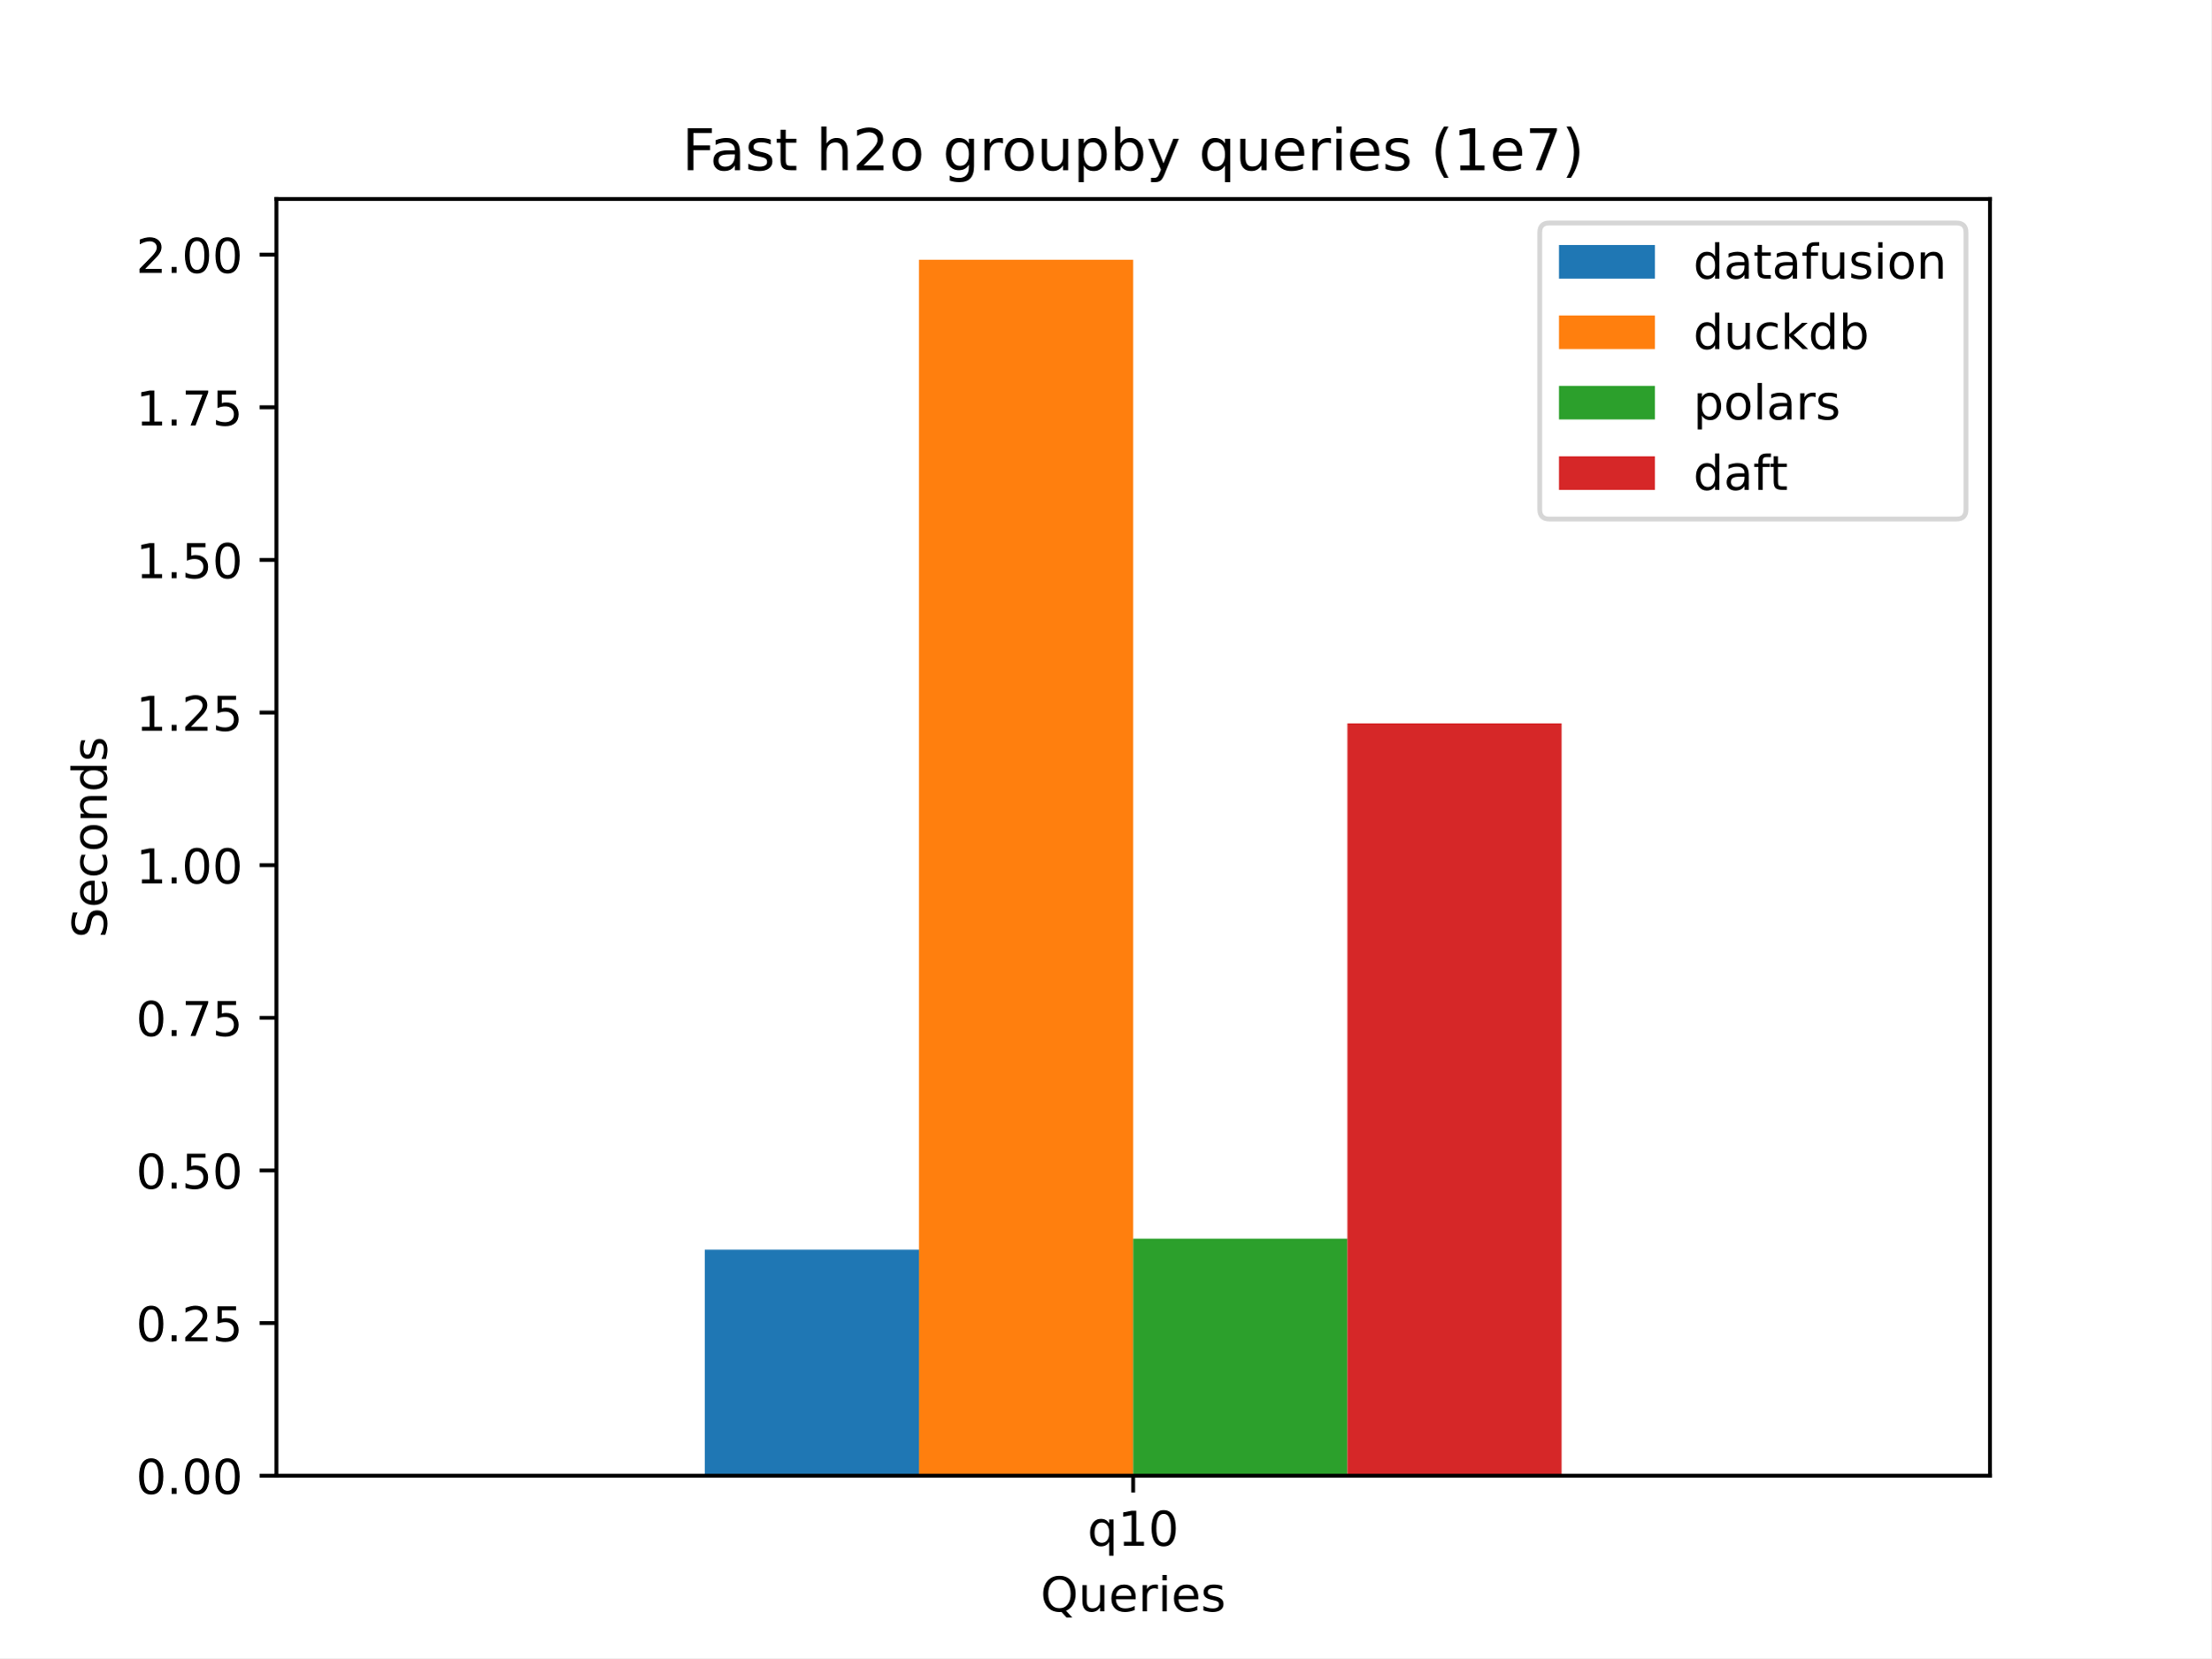
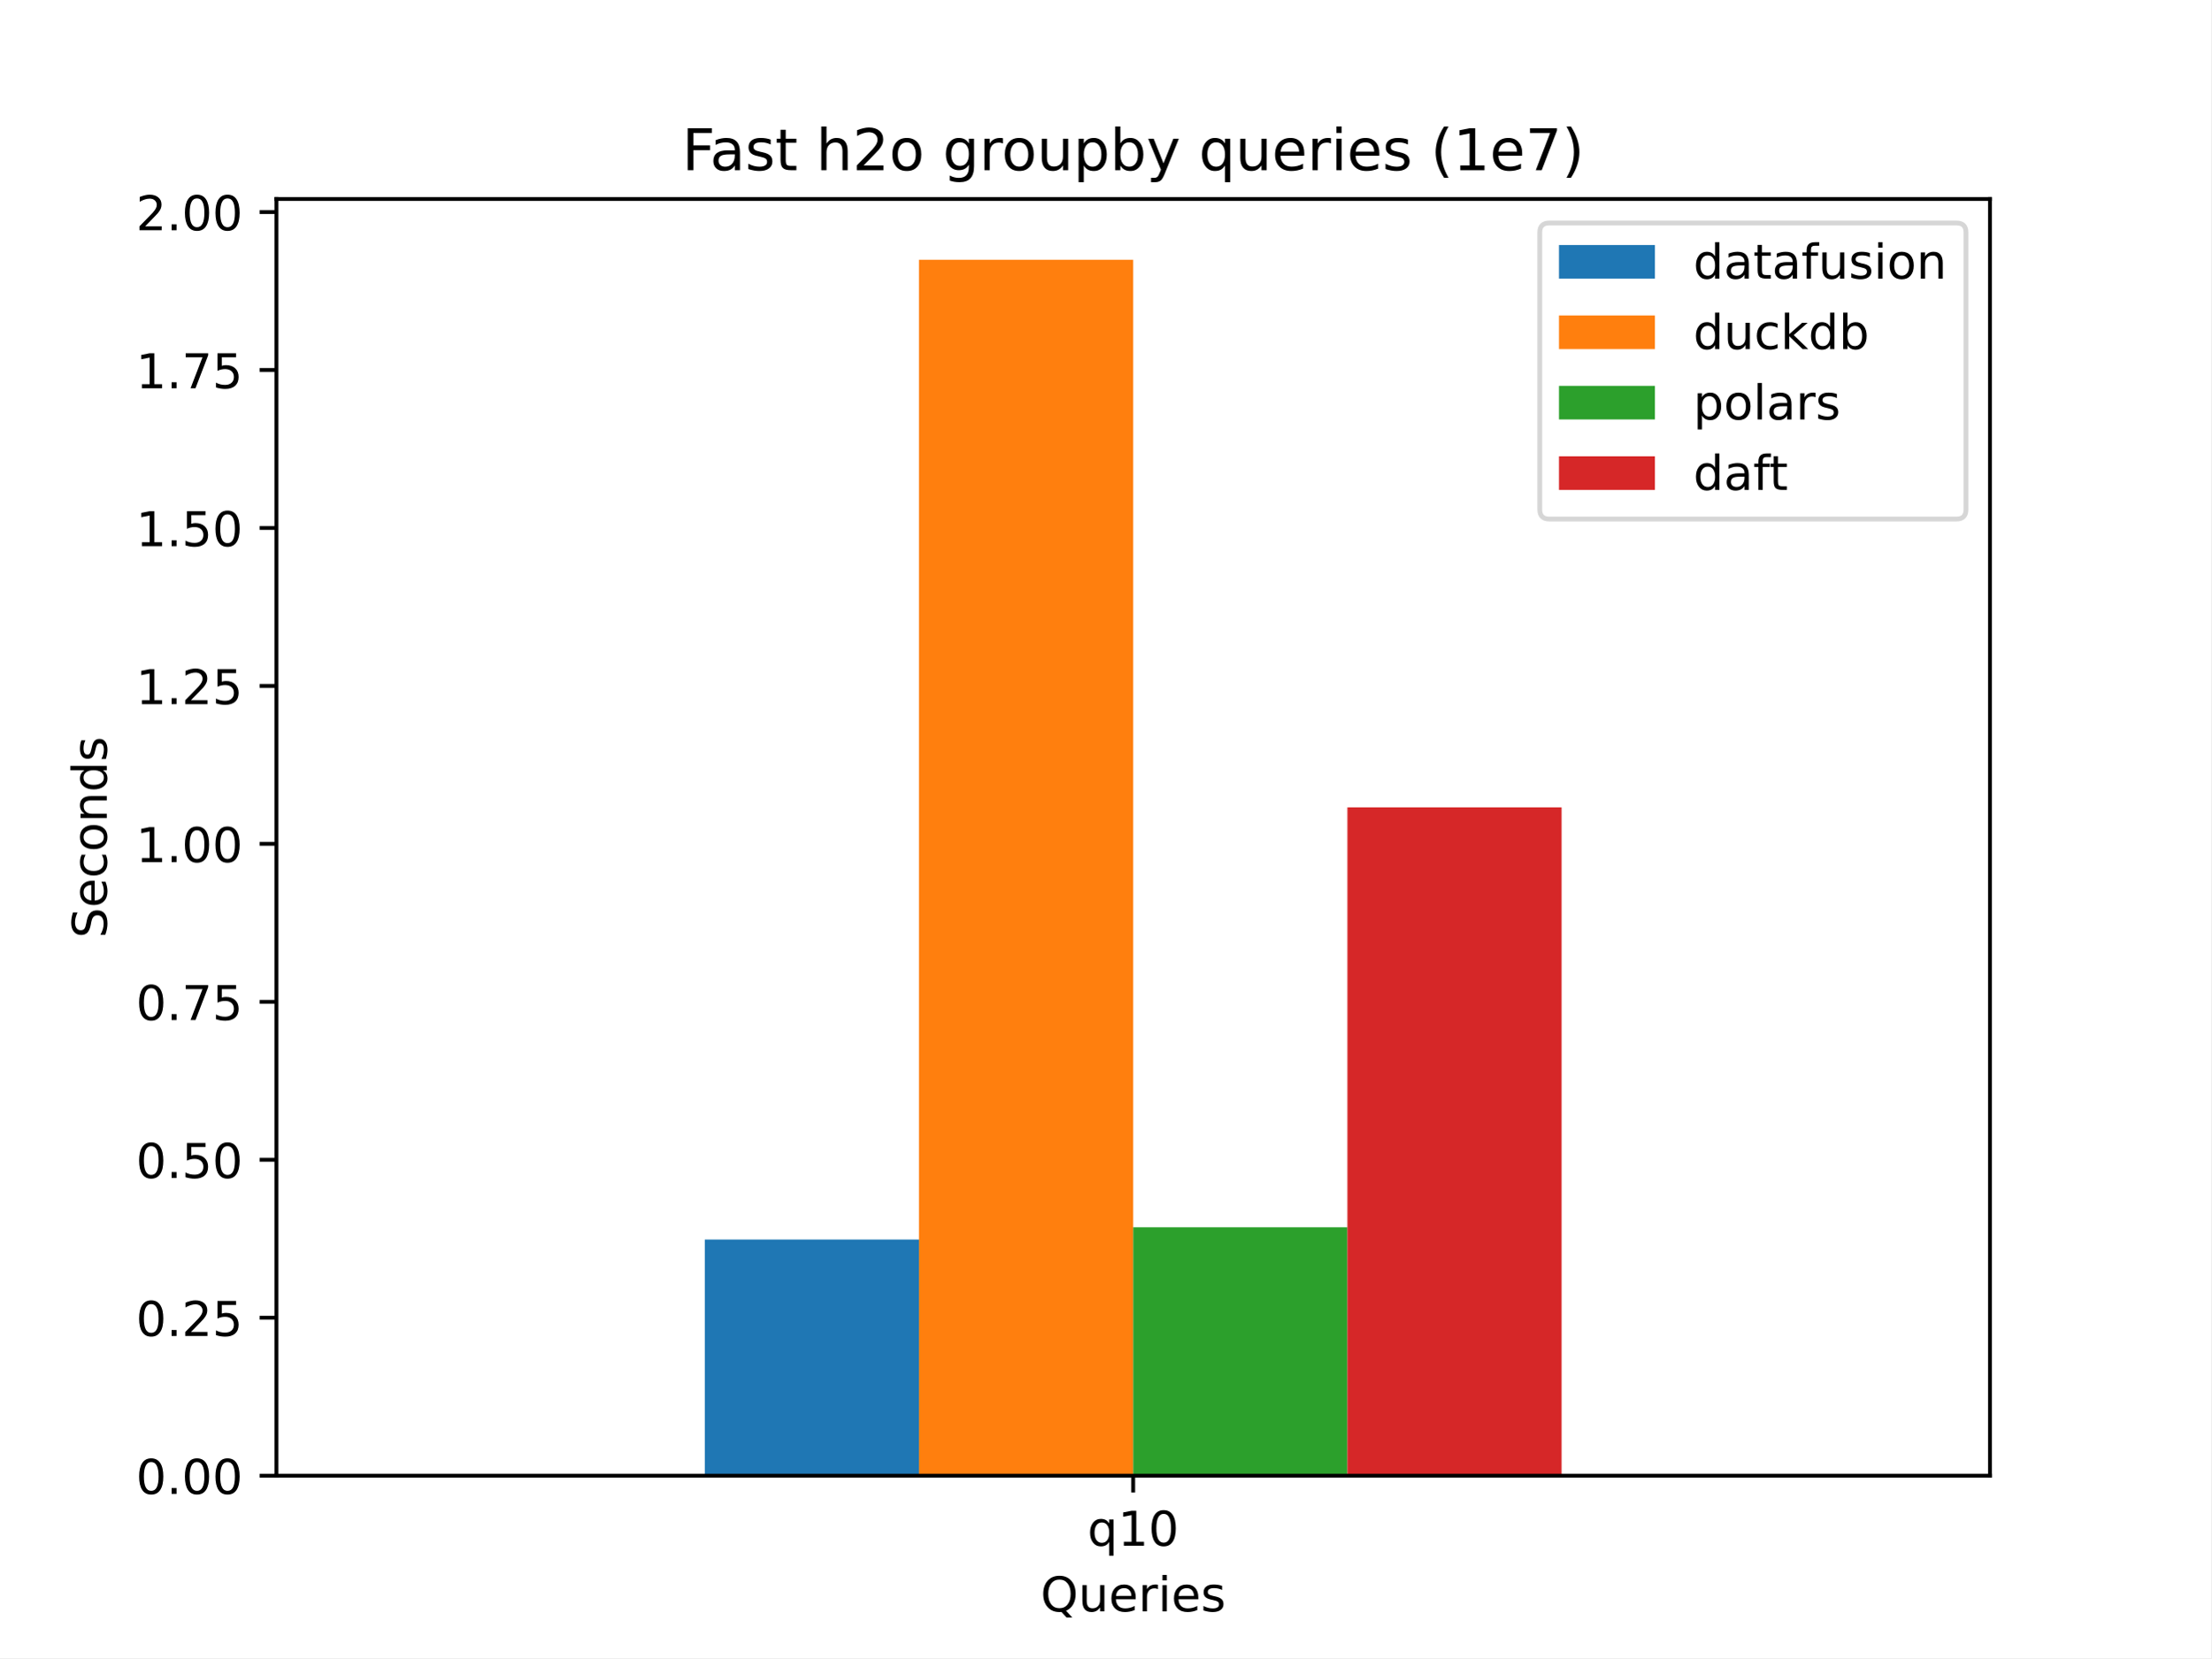
<svg xmlns="http://www.w3.org/2000/svg" xmlns:xlink="http://www.w3.org/1999/xlink" width="460.8pt" height="345.6pt" viewBox="0 0 460.8 345.6" version="1.1">
  <defs>
    <style type="text/css">*{stroke-linejoin: round; stroke-linecap: butt}</style>
  </defs>
  <g id="figure_1">
    <g id="patch_1">
      <path d="M 0 345.6  L 460.8 345.6  L 460.8 0  L 0 0  z " style="fill: #ffffff" />
    </g>
    <g id="axes_1">
      <g id="patch_2">
        <path d="M 57.6 307.584  L 414.72 307.584  L 414.72 41.472  L 57.6 41.472  z " style="fill: #ffffff" />
      </g>
      <g id="patch_3">
-         <path d="M 146.88 307.584  L 191.52 307.584  L 191.52 260.481  L 146.88 260.481  z " clip-path="url(#pd093c89f6b)" style="fill: #1f77b4" />
+         <path d="M 146.88 307.584  L 191.52 307.584  L 191.52 258.359  L 146.88 258.359  z " clip-path="url(#p3b677a9d26)" style="fill: #1f77b4" />
      </g>
      <g id="patch_4">
-         <path d="M 191.52 307.584  L 236.16 307.584  L 236.16 54.144  L 191.52 54.144  z " clip-path="url(#pd093c89f6b)" style="fill: #ff7f0e" />
+         <path d="M 191.52 307.584  L 236.16 307.584  L 236.16 54.144  L 191.52 54.144  z " clip-path="url(#p3b677a9d26)" style="fill: #ff7f0e" />
      </g>
      <g id="patch_5">
-         <path d="M 236.16 307.584  L 280.8 307.584  L 280.8 258.176  L 236.16 258.176  z " clip-path="url(#pd093c89f6b)" style="fill: #2ca02c" />
+         <path d="M 236.16 307.584  L 280.8 307.584  L 280.8 255.803  L 236.16 255.803  z " clip-path="url(#p3b677a9d26)" style="fill: #2ca02c" />
      </g>
      <g id="patch_6">
-         <path d="M 280.8 307.584  L 325.44 307.584  L 325.44 150.779  L 280.8 150.779  z " clip-path="url(#pd093c89f6b)" style="fill: #d62728" />
+         <path d="M 280.8 307.584  L 325.44 307.584  L 325.44 168.29  L 280.8 168.29  z " clip-path="url(#p3b677a9d26)" style="fill: #d62728" />
      </g>
      <g id="matplotlib.axis_1">
        <g id="xtick_1">
          <g id="line2d_1">
            <defs>
-               <path id="m7956ba675a" d="M 0 0  L 0 3.5  " style="stroke: #000000; stroke-width: 0.8" />
-             </defs>
-             <g>
-               <use xlink:href="#m7956ba675a" x="236.16" y="307.584" style="stroke: #000000; stroke-width: 0.8" />
+               <path id="m1a47e25a4e" d="M 0 0  L 0 3.5  " style="stroke: #000000; stroke-width: 0.8" />
+             </defs>
+             <g>
+               <use xlink:href="#m1a47e25a4e" x="236.16" y="307.584" style="stroke: #000000; stroke-width: 0.8" />
            </g>
          </g>
          <g id="text_1">
            <g transform="translate(226.6233 322.1824) scale(0.1 -0.1)">
              <defs>
                <path id="DejaVuSans-71" d="M 947 1747  Q 947 1113 1208 752  Q 1469 391 1925 391  Q 2381 391 2643 752  Q 2906 1113 2906 1747  Q 2906 2381 2643 2742  Q 2381 3103 1925 3103  Q 1469 3103 1208 2742  Q 947 2381 947 1747  z M 2906 525  Q 2725 213 2448 61  Q 2172 -91 1784 -91  Q 1150 -91 751 415  Q 353 922 353 1747  Q 353 2572 751 3078  Q 1150 3584 1784 3584  Q 2172 3584 2448 3432  Q 2725 3281 2906 2969  L 2906 3500  L 3481 3500  L 3481 -1331  L 2906 -1331  L 2906 525  z " transform="scale(0.015625)" />
                <path id="DejaVuSans-31" d="M 794 531  L 1825 531  L 1825 4091  L 703 3866  L 703 4441  L 1819 4666  L 2450 4666  L 2450 531  L 3481 531  L 3481 0  L 794 0  L 794 531  z " transform="scale(0.015625)" />
                <path id="DejaVuSans-30" d="M 2034 4250  Q 1547 4250 1301 3770  Q 1056 3291 1056 2328  Q 1056 1369 1301 889  Q 1547 409 2034 409  Q 2525 409 2770 889  Q 3016 1369 3016 2328  Q 3016 3291 2770 3770  Q 2525 4250 2034 4250  z M 2034 4750  Q 2819 4750 3233 4129  Q 3647 3509 3647 2328  Q 3647 1150 3233 529  Q 2819 -91 2034 -91  Q 1250 -91 836 529  Q 422 1150 422 2328  Q 422 3509 836 4129  Q 1250 4750 2034 4750  z " transform="scale(0.015625)" />
              </defs>
              <use xlink:href="#DejaVuSans-71" />
              <use xlink:href="#DejaVuSans-31" transform="translate(63.47656 0)" />
              <use xlink:href="#DejaVuSans-30" transform="translate(127.0996 0)" />
            </g>
          </g>
        </g>
        <g id="text_2">
          <g transform="translate(216.853 335.8606) scale(0.1 -0.1)">
            <defs>
              <path id="DejaVuSans-51" d="M 2522 4238  Q 1834 4238 1429 3725  Q 1025 3213 1025 2328  Q 1025 1447 1429 934  Q 1834 422 2522 422  Q 3209 422 3611 934  Q 4013 1447 4013 2328  Q 4013 3213 3611 3725  Q 3209 4238 2522 4238  z M 3406 84  L 4238 -825  L 3475 -825  L 2784 -78  Q 2681 -84 2626 -87  Q 2572 -91 2522 -91  Q 1538 -91 948 567  Q 359 1225 359 2328  Q 359 3434 948 4092  Q 1538 4750 2522 4750  Q 3503 4750 4090 4092  Q 4678 3434 4678 2328  Q 4678 1516 4351 937  Q 4025 359 3406 84  z " transform="scale(0.015625)" />
              <path id="DejaVuSans-75" d="M 544 1381  L 544 3500  L 1119 3500  L 1119 1403  Q 1119 906 1312 657  Q 1506 409 1894 409  Q 2359 409 2629 706  Q 2900 1003 2900 1516  L 2900 3500  L 3475 3500  L 3475 0  L 2900 0  L 2900 538  Q 2691 219 2414 64  Q 2138 -91 1772 -91  Q 1169 -91 856 284  Q 544 659 544 1381  z M 1991 3584  L 1991 3584  z " transform="scale(0.015625)" />
              <path id="DejaVuSans-65" d="M 3597 1894  L 3597 1613  L 953 1613  Q 991 1019 1311 708  Q 1631 397 2203 397  Q 2534 397 2845 478  Q 3156 559 3463 722  L 3463 178  Q 3153 47 2828 -22  Q 2503 -91 2169 -91  Q 1331 -91 842 396  Q 353 884 353 1716  Q 353 2575 817 3079  Q 1281 3584 2069 3584  Q 2775 3584 3186 3129  Q 3597 2675 3597 1894  z M 3022 2063  Q 3016 2534 2758 2815  Q 2500 3097 2075 3097  Q 1594 3097 1305 2825  Q 1016 2553 972 2059  L 3022 2063  z " transform="scale(0.015625)" />
              <path id="DejaVuSans-72" d="M 2631 2963  Q 2534 3019 2420 3045  Q 2306 3072 2169 3072  Q 1681 3072 1420 2755  Q 1159 2438 1159 1844  L 1159 0  L 581 0  L 581 3500  L 1159 3500  L 1159 2956  Q 1341 3275 1631 3429  Q 1922 3584 2338 3584  Q 2397 3584 2469 3576  Q 2541 3569 2628 3553  L 2631 2963  z " transform="scale(0.015625)" />
              <path id="DejaVuSans-69" d="M 603 3500  L 1178 3500  L 1178 0  L 603 0  L 603 3500  z M 603 4863  L 1178 4863  L 1178 4134  L 603 4134  L 603 4863  z " transform="scale(0.015625)" />
              <path id="DejaVuSans-73" d="M 2834 3397  L 2834 2853  Q 2591 2978 2328 3040  Q 2066 3103 1784 3103  Q 1356 3103 1142 2972  Q 928 2841 928 2578  Q 928 2378 1081 2264  Q 1234 2150 1697 2047  L 1894 2003  Q 2506 1872 2764 1633  Q 3022 1394 3022 966  Q 3022 478 2636 193  Q 2250 -91 1575 -91  Q 1294 -91 989 -36  Q 684 19 347 128  L 347 722  Q 666 556 975 473  Q 1284 391 1588 391  Q 1994 391 2212 530  Q 2431 669 2431 922  Q 2431 1156 2273 1281  Q 2116 1406 1581 1522  L 1381 1569  Q 847 1681 609 1914  Q 372 2147 372 2553  Q 372 3047 722 3315  Q 1072 3584 1716 3584  Q 2034 3584 2315 3537  Q 2597 3491 2834 3397  z " transform="scale(0.015625)" />
            </defs>
            <use xlink:href="#DejaVuSans-51" />
            <use xlink:href="#DejaVuSans-75" transform="translate(78.71094 0)" />
            <use xlink:href="#DejaVuSans-65" transform="translate(142.0898 0)" />
            <use xlink:href="#DejaVuSans-72" transform="translate(203.6133 0)" />
            <use xlink:href="#DejaVuSans-69" transform="translate(244.7266 0)" />
            <use xlink:href="#DejaVuSans-65" transform="translate(272.5098 0)" />
            <use xlink:href="#DejaVuSans-73" transform="translate(334.0332 0)" />
          </g>
        </g>
      </g>
      <g id="matplotlib.axis_2">
        <g id="ytick_1">
          <g id="line2d_2">
            <defs>
-               <path id="mee8ac75389" d="M 0 0  L -3.5 0  " style="stroke: #000000; stroke-width: 0.8" />
-             </defs>
-             <g>
-               <use xlink:href="#mee8ac75389" x="57.6" y="307.584" style="stroke: #000000; stroke-width: 0.8" />
+               <path id="mc56c3868fe" d="M 0 0  L -3.5 0  " style="stroke: #000000; stroke-width: 0.8" />
+             </defs>
+             <g>
+               <use xlink:href="#mc56c3868fe" x="57.6" y="307.584" style="stroke: #000000; stroke-width: 0.8" />
            </g>
          </g>
          <g id="text_3">
            <g transform="translate(28.33438 311.3832) scale(0.1 -0.1)">
              <defs>
                <path id="DejaVuSans-2e" d="M 684 794  L 1344 794  L 1344 0  L 684 0  L 684 794  z " transform="scale(0.015625)" />
              </defs>
              <use xlink:href="#DejaVuSans-30" />
              <use xlink:href="#DejaVuSans-2e" transform="translate(63.62305 0)" />
              <use xlink:href="#DejaVuSans-30" transform="translate(95.41016 0)" />
              <use xlink:href="#DejaVuSans-30" transform="translate(159.0332 0)" />
            </g>
          </g>
        </g>
        <g id="ytick_2">
          <g id="line2d_3">
            <g>
-               <use xlink:href="#mee8ac75389" x="57.6" y="275.77" style="stroke: #000000; stroke-width: 0.8" />
+               <use xlink:href="#mc56c3868fe" x="57.6" y="274.66" style="stroke: #000000; stroke-width: 0.8" />
            </g>
          </g>
          <g id="text_4">
-             <g transform="translate(28.33438 279.5693) scale(0.1 -0.1)">
+             <g transform="translate(28.33438 278.4591) scale(0.1 -0.1)">
              <defs>
                <path id="DejaVuSans-32" d="M 1228 531  L 3431 531  L 3431 0  L 469 0  L 469 531  Q 828 903 1448 1529  Q 2069 2156 2228 2338  Q 2531 2678 2651 2914  Q 2772 3150 2772 3378  Q 2772 3750 2511 3984  Q 2250 4219 1831 4219  Q 1534 4219 1204 4116  Q 875 4013 500 3803  L 500 4441  Q 881 4594 1212 4672  Q 1544 4750 1819 4750  Q 2544 4750 2975 4387  Q 3406 4025 3406 3419  Q 3406 3131 3298 2873  Q 3191 2616 2906 2266  Q 2828 2175 2409 1742  Q 1991 1309 1228 531  z " transform="scale(0.015625)" />
                <path id="DejaVuSans-35" d="M 691 4666  L 3169 4666  L 3169 4134  L 1269 4134  L 1269 2991  Q 1406 3038 1543 3061  Q 1681 3084 1819 3084  Q 2600 3084 3056 2656  Q 3513 2228 3513 1497  Q 3513 744 3044 326  Q 2575 -91 1722 -91  Q 1428 -91 1123 -41  Q 819 9 494 109  L 494 744  Q 775 591 1075 516  Q 1375 441 1709 441  Q 2250 441 2565 725  Q 2881 1009 2881 1497  Q 2881 1984 2565 2268  Q 2250 2553 1709 2553  Q 1456 2553 1204 2497  Q 953 2441 691 2322  L 691 4666  z " transform="scale(0.015625)" />
              </defs>
              <use xlink:href="#DejaVuSans-30" />
              <use xlink:href="#DejaVuSans-2e" transform="translate(63.62305 0)" />
              <use xlink:href="#DejaVuSans-32" transform="translate(95.41016 0)" />
              <use xlink:href="#DejaVuSans-35" transform="translate(159.0332 0)" />
            </g>
          </g>
        </g>
        <g id="ytick_3">
          <g id="line2d_4">
            <g>
-               <use xlink:href="#mee8ac75389" x="57.6" y="243.956" style="stroke: #000000; stroke-width: 0.8" />
+               <use xlink:href="#mc56c3868fe" x="57.6" y="241.736" style="stroke: #000000; stroke-width: 0.8" />
            </g>
          </g>
          <g id="text_5">
-             <g transform="translate(28.33438 247.7553) scale(0.1 -0.1)">
+             <g transform="translate(28.33438 245.5349) scale(0.1 -0.1)">
              <use xlink:href="#DejaVuSans-30" />
              <use xlink:href="#DejaVuSans-2e" transform="translate(63.62305 0)" />
              <use xlink:href="#DejaVuSans-35" transform="translate(95.41016 0)" />
              <use xlink:href="#DejaVuSans-30" transform="translate(159.0332 0)" />
            </g>
          </g>
        </g>
        <g id="ytick_4">
          <g id="line2d_5">
            <g>
-               <use xlink:href="#mee8ac75389" x="57.6" y="212.142" style="stroke: #000000; stroke-width: 0.8" />
+               <use xlink:href="#mc56c3868fe" x="57.6" y="208.812" style="stroke: #000000; stroke-width: 0.8" />
            </g>
          </g>
          <g id="text_6">
-             <g transform="translate(28.33438 215.9414) scale(0.1 -0.1)">
+             <g transform="translate(28.33438 212.6108) scale(0.1 -0.1)">
              <defs>
                <path id="DejaVuSans-37" d="M 525 4666  L 3525 4666  L 3525 4397  L 1831 0  L 1172 0  L 2766 4134  L 525 4134  L 525 4666  z " transform="scale(0.015625)" />
              </defs>
              <use xlink:href="#DejaVuSans-30" />
              <use xlink:href="#DejaVuSans-2e" transform="translate(63.62305 0)" />
              <use xlink:href="#DejaVuSans-37" transform="translate(95.41016 0)" />
              <use xlink:href="#DejaVuSans-35" transform="translate(159.0332 0)" />
            </g>
          </g>
        </g>
        <g id="ytick_5">
          <g id="line2d_6">
            <g>
-               <use xlink:href="#mee8ac75389" x="57.6" y="180.328" style="stroke: #000000; stroke-width: 0.8" />
+               <use xlink:href="#mc56c3868fe" x="57.6" y="175.887" style="stroke: #000000; stroke-width: 0.8" />
            </g>
          </g>
          <g id="text_7">
-             <g transform="translate(28.33438 184.1275) scale(0.1 -0.1)">
+             <g transform="translate(28.33438 179.6866) scale(0.1 -0.1)">
              <use xlink:href="#DejaVuSans-31" />
              <use xlink:href="#DejaVuSans-2e" transform="translate(63.62305 0)" />
              <use xlink:href="#DejaVuSans-30" transform="translate(95.41016 0)" />
              <use xlink:href="#DejaVuSans-30" transform="translate(159.0332 0)" />
            </g>
          </g>
        </g>
        <g id="ytick_6">
          <g id="line2d_7">
            <g>
-               <use xlink:href="#mee8ac75389" x="57.6" y="148.514" style="stroke: #000000; stroke-width: 0.8" />
+               <use xlink:href="#mc56c3868fe" x="57.6" y="142.963" style="stroke: #000000; stroke-width: 0.8" />
            </g>
          </g>
          <g id="text_8">
-             <g transform="translate(28.33438 152.3135) scale(0.1 -0.1)">
+             <g transform="translate(28.33438 146.7624) scale(0.1 -0.1)">
              <use xlink:href="#DejaVuSans-31" />
              <use xlink:href="#DejaVuSans-2e" transform="translate(63.62305 0)" />
              <use xlink:href="#DejaVuSans-32" transform="translate(95.41016 0)" />
              <use xlink:href="#DejaVuSans-35" transform="translate(159.0332 0)" />
            </g>
          </g>
        </g>
        <g id="ytick_7">
          <g id="line2d_8">
            <g>
-               <use xlink:href="#mee8ac75389" x="57.6" y="116.7" style="stroke: #000000; stroke-width: 0.8" />
+               <use xlink:href="#mc56c3868fe" x="57.6" y="110.039" style="stroke: #000000; stroke-width: 0.8" />
            </g>
          </g>
          <g id="text_9">
-             <g transform="translate(28.33438 120.4996) scale(0.1 -0.1)">
+             <g transform="translate(28.33438 113.8383) scale(0.1 -0.1)">
              <use xlink:href="#DejaVuSans-31" />
              <use xlink:href="#DejaVuSans-2e" transform="translate(63.62305 0)" />
              <use xlink:href="#DejaVuSans-35" transform="translate(95.41016 0)" />
              <use xlink:href="#DejaVuSans-30" transform="translate(159.0332 0)" />
            </g>
          </g>
        </g>
        <g id="ytick_8">
          <g id="line2d_9">
            <g>
-               <use xlink:href="#mee8ac75389" x="57.6" y="84.886" style="stroke: #000000; stroke-width: 0.8" />
+               <use xlink:href="#mc56c3868fe" x="57.6" y="77.115" style="stroke: #000000; stroke-width: 0.8" />
            </g>
          </g>
          <g id="text_10">
-             <g transform="translate(28.33438 88.68564) scale(0.1 -0.1)">
+             <g transform="translate(28.33438 80.91414) scale(0.1 -0.1)">
              <use xlink:href="#DejaVuSans-31" />
              <use xlink:href="#DejaVuSans-2e" transform="translate(63.62305 0)" />
              <use xlink:href="#DejaVuSans-37" transform="translate(95.41016 0)" />
              <use xlink:href="#DejaVuSans-35" transform="translate(159.0332 0)" />
            </g>
          </g>
        </g>
        <g id="ytick_9">
          <g id="line2d_10">
            <g>
-               <use xlink:href="#mee8ac75389" x="57.6" y="53.072" style="stroke: #000000; stroke-width: 0.8" />
+               <use xlink:href="#mc56c3868fe" x="57.6" y="44.191" style="stroke: #000000; stroke-width: 0.8" />
            </g>
          </g>
          <g id="text_11">
-             <g transform="translate(28.33438 56.8717) scale(0.1 -0.1)">
+             <g transform="translate(28.33438 47.98998) scale(0.1 -0.1)">
              <use xlink:href="#DejaVuSans-32" />
              <use xlink:href="#DejaVuSans-2e" transform="translate(63.62305 0)" />
              <use xlink:href="#DejaVuSans-30" transform="translate(95.41016 0)" />
              <use xlink:href="#DejaVuSans-30" transform="translate(159.0332 0)" />
            </g>
          </g>
        </g>
        <g id="text_12">
          <g transform="translate(22.25469 195.535) rotate(-90) scale(0.1 -0.1)">
            <defs>
              <path id="DejaVuSans-53" d="M 3425 4513  L 3425 3897  Q 3066 4069 2747 4153  Q 2428 4238 2131 4238  Q 1616 4238 1336 4038  Q 1056 3838 1056 3469  Q 1056 3159 1242 3001  Q 1428 2844 1947 2747  L 2328 2669  Q 3034 2534 3370 2195  Q 3706 1856 3706 1288  Q 3706 609 3251 259  Q 2797 -91 1919 -91  Q 1588 -91 1214 -16  Q 841 59 441 206  L 441 856  Q 825 641 1194 531  Q 1563 422 1919 422  Q 2459 422 2753 634  Q 3047 847 3047 1241  Q 3047 1584 2836 1778  Q 2625 1972 2144 2069  L 1759 2144  Q 1053 2284 737 2584  Q 422 2884 422 3419  Q 422 4038 858 4394  Q 1294 4750 2059 4750  Q 2388 4750 2728 4690  Q 3069 4631 3425 4513  z " transform="scale(0.015625)" />
              <path id="DejaVuSans-63" d="M 3122 3366  L 3122 2828  Q 2878 2963 2633 3030  Q 2388 3097 2138 3097  Q 1578 3097 1268 2742  Q 959 2388 959 1747  Q 959 1106 1268 751  Q 1578 397 2138 397  Q 2388 397 2633 464  Q 2878 531 3122 666  L 3122 134  Q 2881 22 2623 -34  Q 2366 -91 2075 -91  Q 1284 -91 818 406  Q 353 903 353 1747  Q 353 2603 823 3093  Q 1294 3584 2113 3584  Q 2378 3584 2631 3529  Q 2884 3475 3122 3366  z " transform="scale(0.015625)" />
              <path id="DejaVuSans-6f" d="M 1959 3097  Q 1497 3097 1228 2736  Q 959 2375 959 1747  Q 959 1119 1226 758  Q 1494 397 1959 397  Q 2419 397 2687 759  Q 2956 1122 2956 1747  Q 2956 2369 2687 2733  Q 2419 3097 1959 3097  z M 1959 3584  Q 2709 3584 3137 3096  Q 3566 2609 3566 1747  Q 3566 888 3137 398  Q 2709 -91 1959 -91  Q 1206 -91 779 398  Q 353 888 353 1747  Q 353 2609 779 3096  Q 1206 3584 1959 3584  z " transform="scale(0.015625)" />
              <path id="DejaVuSans-6e" d="M 3513 2113  L 3513 0  L 2938 0  L 2938 2094  Q 2938 2591 2744 2837  Q 2550 3084 2163 3084  Q 1697 3084 1428 2787  Q 1159 2491 1159 1978  L 1159 0  L 581 0  L 581 3500  L 1159 3500  L 1159 2956  Q 1366 3272 1645 3428  Q 1925 3584 2291 3584  Q 2894 3584 3203 3211  Q 3513 2838 3513 2113  z " transform="scale(0.015625)" />
              <path id="DejaVuSans-64" d="M 2906 2969  L 2906 4863  L 3481 4863  L 3481 0  L 2906 0  L 2906 525  Q 2725 213 2448 61  Q 2172 -91 1784 -91  Q 1150 -91 751 415  Q 353 922 353 1747  Q 353 2572 751 3078  Q 1150 3584 1784 3584  Q 2172 3584 2448 3432  Q 2725 3281 2906 2969  z M 947 1747  Q 947 1113 1208 752  Q 1469 391 1925 391  Q 2381 391 2643 752  Q 2906 1113 2906 1747  Q 2906 2381 2643 2742  Q 2381 3103 1925 3103  Q 1469 3103 1208 2742  Q 947 2381 947 1747  z " transform="scale(0.015625)" />
            </defs>
            <use xlink:href="#DejaVuSans-53" />
            <use xlink:href="#DejaVuSans-65" transform="translate(63.47656 0)" />
            <use xlink:href="#DejaVuSans-63" transform="translate(125 0)" />
            <use xlink:href="#DejaVuSans-6f" transform="translate(179.9805 0)" />
            <use xlink:href="#DejaVuSans-6e" transform="translate(241.1621 0)" />
            <use xlink:href="#DejaVuSans-64" transform="translate(304.541 0)" />
            <use xlink:href="#DejaVuSans-73" transform="translate(368.0176 0)" />
          </g>
        </g>
      </g>
      <g id="patch_7">
        <path d="M 57.6 307.584  L 57.6 41.472  " style="fill: none; stroke: #000000; stroke-width: 0.8; stroke-linejoin: miter; stroke-linecap: square" />
      </g>
      <g id="patch_8">
        <path d="M 414.72 307.584  L 414.72 41.472  " style="fill: none; stroke: #000000; stroke-width: 0.8; stroke-linejoin: miter; stroke-linecap: square" />
      </g>
      <g id="patch_9">
        <path d="M 57.6 307.584  L 414.72 307.584  " style="fill: none; stroke: #000000; stroke-width: 0.8; stroke-linejoin: miter; stroke-linecap: square" />
      </g>
      <g id="patch_10">
        <path d="M 57.6 41.472  L 414.72 41.472  " style="fill: none; stroke: #000000; stroke-width: 0.8; stroke-linejoin: miter; stroke-linecap: square" />
      </g>
      <g id="text_13">
        <g transform="translate(142.1362 35.472) scale(0.12 -0.12)">
          <defs>
            <path id="DejaVuSans-46" d="M 628 4666  L 3309 4666  L 3309 4134  L 1259 4134  L 1259 2759  L 3109 2759  L 3109 2228  L 1259 2228  L 1259 0  L 628 0  L 628 4666  z " transform="scale(0.015625)" />
            <path id="DejaVuSans-61" d="M 2194 1759  Q 1497 1759 1228 1600  Q 959 1441 959 1056  Q 959 750 1161 570  Q 1363 391 1709 391  Q 2188 391 2477 730  Q 2766 1069 2766 1631  L 2766 1759  L 2194 1759  z M 3341 1997  L 3341 0  L 2766 0  L 2766 531  Q 2569 213 2275 61  Q 1981 -91 1556 -91  Q 1019 -91 701 211  Q 384 513 384 1019  Q 384 1609 779 1909  Q 1175 2209 1959 2209  L 2766 2209  L 2766 2266  Q 2766 2663 2505 2880  Q 2244 3097 1772 3097  Q 1472 3097 1187 3025  Q 903 2953 641 2809  L 641 3341  Q 956 3463 1253 3523  Q 1550 3584 1831 3584  Q 2591 3584 2966 3190  Q 3341 2797 3341 1997  z " transform="scale(0.015625)" />
            <path id="DejaVuSans-74" d="M 1172 4494  L 1172 3500  L 2356 3500  L 2356 3053  L 1172 3053  L 1172 1153  Q 1172 725 1289 603  Q 1406 481 1766 481  L 2356 481  L 2356 0  L 1766 0  Q 1100 0 847 248  Q 594 497 594 1153  L 594 3053  L 172 3053  L 172 3500  L 594 3500  L 594 4494  L 1172 4494  z " transform="scale(0.015625)" />
            <path id="DejaVuSans-20" transform="scale(0.015625)" />
            <path id="DejaVuSans-68" d="M 3513 2113  L 3513 0  L 2938 0  L 2938 2094  Q 2938 2591 2744 2837  Q 2550 3084 2163 3084  Q 1697 3084 1428 2787  Q 1159 2491 1159 1978  L 1159 0  L 581 0  L 581 4863  L 1159 4863  L 1159 2956  Q 1366 3272 1645 3428  Q 1925 3584 2291 3584  Q 2894 3584 3203 3211  Q 3513 2838 3513 2113  z " transform="scale(0.015625)" />
            <path id="DejaVuSans-67" d="M 2906 1791  Q 2906 2416 2648 2759  Q 2391 3103 1925 3103  Q 1463 3103 1205 2759  Q 947 2416 947 1791  Q 947 1169 1205 825  Q 1463 481 1925 481  Q 2391 481 2648 825  Q 2906 1169 2906 1791  z M 3481 434  Q 3481 -459 3084 -895  Q 2688 -1331 1869 -1331  Q 1566 -1331 1297 -1286  Q 1028 -1241 775 -1147  L 775 -588  Q 1028 -725 1275 -790  Q 1522 -856 1778 -856  Q 2344 -856 2625 -561  Q 2906 -266 2906 331  L 2906 616  Q 2728 306 2450 153  Q 2172 0 1784 0  Q 1141 0 747 490  Q 353 981 353 1791  Q 353 2603 747 3093  Q 1141 3584 1784 3584  Q 2172 3584 2450 3431  Q 2728 3278 2906 2969  L 2906 3500  L 3481 3500  L 3481 434  z " transform="scale(0.015625)" />
            <path id="DejaVuSans-70" d="M 1159 525  L 1159 -1331  L 581 -1331  L 581 3500  L 1159 3500  L 1159 2969  Q 1341 3281 1617 3432  Q 1894 3584 2278 3584  Q 2916 3584 3314 3078  Q 3713 2572 3713 1747  Q 3713 922 3314 415  Q 2916 -91 2278 -91  Q 1894 -91 1617 61  Q 1341 213 1159 525  z M 3116 1747  Q 3116 2381 2855 2742  Q 2594 3103 2138 3103  Q 1681 3103 1420 2742  Q 1159 2381 1159 1747  Q 1159 1113 1420 752  Q 1681 391 2138 391  Q 2594 391 2855 752  Q 3116 1113 3116 1747  z " transform="scale(0.015625)" />
            <path id="DejaVuSans-62" d="M 3116 1747  Q 3116 2381 2855 2742  Q 2594 3103 2138 3103  Q 1681 3103 1420 2742  Q 1159 2381 1159 1747  Q 1159 1113 1420 752  Q 1681 391 2138 391  Q 2594 391 2855 752  Q 3116 1113 3116 1747  z M 1159 2969  Q 1341 3281 1617 3432  Q 1894 3584 2278 3584  Q 2916 3584 3314 3078  Q 3713 2572 3713 1747  Q 3713 922 3314 415  Q 2916 -91 2278 -91  Q 1894 -91 1617 61  Q 1341 213 1159 525  L 1159 0  L 581 0  L 581 4863  L 1159 4863  L 1159 2969  z " transform="scale(0.015625)" />
            <path id="DejaVuSans-79" d="M 2059 -325  Q 1816 -950 1584 -1140  Q 1353 -1331 966 -1331  L 506 -1331  L 506 -850  L 844 -850  Q 1081 -850 1212 -737  Q 1344 -625 1503 -206  L 1606 56  L 191 3500  L 800 3500  L 1894 763  L 2988 3500  L 3597 3500  L 2059 -325  z " transform="scale(0.015625)" />
            <path id="DejaVuSans-28" d="M 1984 4856  Q 1566 4138 1362 3434  Q 1159 2731 1159 2009  Q 1159 1288 1364 580  Q 1569 -128 1984 -844  L 1484 -844  Q 1016 -109 783 600  Q 550 1309 550 2009  Q 550 2706 781 3412  Q 1013 4119 1484 4856  L 1984 4856  z " transform="scale(0.015625)" />
            <path id="DejaVuSans-29" d="M 513 4856  L 1013 4856  Q 1481 4119 1714 3412  Q 1947 2706 1947 2009  Q 1947 1309 1714 600  Q 1481 -109 1013 -844  L 513 -844  Q 928 -128 1133 580  Q 1338 1288 1338 2009  Q 1338 2731 1133 3434  Q 928 4138 513 4856  z " transform="scale(0.015625)" />
          </defs>
          <use xlink:href="#DejaVuSans-46" />
          <use xlink:href="#DejaVuSans-61" transform="translate(48.39453 0)" />
          <use xlink:href="#DejaVuSans-73" transform="translate(109.6738 0)" />
          <use xlink:href="#DejaVuSans-74" transform="translate(161.7734 0)" />
          <use xlink:href="#DejaVuSans-20" transform="translate(200.9824 0)" />
          <use xlink:href="#DejaVuSans-68" transform="translate(232.7695 0)" />
          <use xlink:href="#DejaVuSans-32" transform="translate(296.1484 0)" />
          <use xlink:href="#DejaVuSans-6f" transform="translate(359.7715 0)" />
          <use xlink:href="#DejaVuSans-20" transform="translate(420.9531 0)" />
          <use xlink:href="#DejaVuSans-67" transform="translate(452.7402 0)" />
          <use xlink:href="#DejaVuSans-72" transform="translate(516.2168 0)" />
          <use xlink:href="#DejaVuSans-6f" transform="translate(555.0801 0)" />
          <use xlink:href="#DejaVuSans-75" transform="translate(616.2617 0)" />
          <use xlink:href="#DejaVuSans-70" transform="translate(679.6406 0)" />
          <use xlink:href="#DejaVuSans-62" transform="translate(743.1172 0)" />
          <use xlink:href="#DejaVuSans-79" transform="translate(806.5938 0)" />
          <use xlink:href="#DejaVuSans-20" transform="translate(865.7734 0)" />
          <use xlink:href="#DejaVuSans-71" transform="translate(897.5605 0)" />
          <use xlink:href="#DejaVuSans-75" transform="translate(961.0371 0)" />
          <use xlink:href="#DejaVuSans-65" transform="translate(1024.416 0)" />
          <use xlink:href="#DejaVuSans-72" transform="translate(1085.939 0)" />
          <use xlink:href="#DejaVuSans-69" transform="translate(1127.053 0)" />
          <use xlink:href="#DejaVuSans-65" transform="translate(1154.836 0)" />
          <use xlink:href="#DejaVuSans-73" transform="translate(1216.359 0)" />
          <use xlink:href="#DejaVuSans-20" transform="translate(1268.459 0)" />
          <use xlink:href="#DejaVuSans-28" transform="translate(1300.246 0)" />
          <use xlink:href="#DejaVuSans-31" transform="translate(1339.26 0)" />
          <use xlink:href="#DejaVuSans-65" transform="translate(1402.883 0)" />
          <use xlink:href="#DejaVuSans-37" transform="translate(1464.406 0)" />
          <use xlink:href="#DejaVuSans-29" transform="translate(1528.029 0)" />
        </g>
      </g>
      <g id="legend_1">
        <g id="patch_11">
          <path d="M 322.893 108.184  L 407.72 108.184  Q 409.72 108.184 409.72 106.184  L 409.72 48.472  Q 409.72 46.472 407.72 46.472  L 322.893 46.472  Q 320.893 46.472 320.893 48.472  L 320.893 106.184  Q 320.893 108.184 322.893 108.184  z " style="fill: #ffffff; opacity: 0.8; stroke: #cccccc; stroke-linejoin: miter" />
        </g>
        <g id="patch_12">
          <path d="M 324.893 58.07  L 344.893 58.07  L 344.893 51.07  L 324.893 51.07  z " style="fill: #1f77b4" />
        </g>
        <g id="text_14">
          <g transform="translate(352.8934 58.07044) scale(0.1 -0.1)">
            <defs>
              <path id="DejaVuSans-66" d="M 2375 4863  L 2375 4384  L 1825 4384  Q 1516 4384 1395 4259  Q 1275 4134 1275 3809  L 1275 3500  L 2222 3500  L 2222 3053  L 1275 3053  L 1275 0  L 697 0  L 697 3053  L 147 3053  L 147 3500  L 697 3500  L 697 3744  Q 697 4328 969 4595  Q 1241 4863 1831 4863  L 2375 4863  z " transform="scale(0.015625)" />
            </defs>
            <use xlink:href="#DejaVuSans-64" />
            <use xlink:href="#DejaVuSans-61" transform="translate(63.47656 0)" />
            <use xlink:href="#DejaVuSans-74" transform="translate(124.7559 0)" />
            <use xlink:href="#DejaVuSans-61" transform="translate(163.9648 0)" />
            <use xlink:href="#DejaVuSans-66" transform="translate(225.2441 0)" />
            <use xlink:href="#DejaVuSans-75" transform="translate(260.4492 0)" />
            <use xlink:href="#DejaVuSans-73" transform="translate(323.8281 0)" />
            <use xlink:href="#DejaVuSans-69" transform="translate(375.9277 0)" />
            <use xlink:href="#DejaVuSans-6f" transform="translate(403.7109 0)" />
            <use xlink:href="#DejaVuSans-6e" transform="translate(464.8926 0)" />
          </g>
        </g>
        <g id="patch_13">
          <path d="M 324.893 72.749  L 344.893 72.749  L 344.893 65.749  L 324.893 65.749  z " style="fill: #ff7f0e" />
        </g>
        <g id="text_15">
          <g transform="translate(352.8934 72.74856) scale(0.1 -0.1)">
            <defs>
              <path id="DejaVuSans-6b" d="M 581 4863  L 1159 4863  L 1159 1991  L 2875 3500  L 3609 3500  L 1753 1863  L 3688 0  L 2938 0  L 1159 1709  L 1159 0  L 581 0  L 581 4863  z " transform="scale(0.015625)" />
            </defs>
            <use xlink:href="#DejaVuSans-64" />
            <use xlink:href="#DejaVuSans-75" transform="translate(63.47656 0)" />
            <use xlink:href="#DejaVuSans-63" transform="translate(126.8555 0)" />
            <use xlink:href="#DejaVuSans-6b" transform="translate(181.8359 0)" />
            <use xlink:href="#DejaVuSans-64" transform="translate(239.7461 0)" />
            <use xlink:href="#DejaVuSans-62" transform="translate(303.2227 0)" />
          </g>
        </g>
        <g id="patch_14">
          <path d="M 324.893 87.427  L 344.893 87.427  L 344.893 80.427  L 324.893 80.427  z " style="fill: #2ca02c" />
        </g>
        <g id="text_16">
          <g transform="translate(352.8934 87.42669) scale(0.1 -0.1)">
            <defs>
              <path id="DejaVuSans-6c" d="M 603 4863  L 1178 4863  L 1178 0  L 603 0  L 603 4863  z " transform="scale(0.015625)" />
            </defs>
            <use xlink:href="#DejaVuSans-70" />
            <use xlink:href="#DejaVuSans-6f" transform="translate(63.47656 0)" />
            <use xlink:href="#DejaVuSans-6c" transform="translate(124.6582 0)" />
            <use xlink:href="#DejaVuSans-61" transform="translate(152.4414 0)" />
            <use xlink:href="#DejaVuSans-72" transform="translate(213.7207 0)" />
            <use xlink:href="#DejaVuSans-73" transform="translate(254.834 0)" />
          </g>
        </g>
        <g id="patch_15">
          <path d="M 324.893 102.105  L 344.893 102.105  L 344.893 95.105  L 324.893 95.105  z " style="fill: #d62728" />
        </g>
        <g id="text_17">
          <g transform="translate(352.8934 102.1048) scale(0.1 -0.1)">
            <use xlink:href="#DejaVuSans-64" />
            <use xlink:href="#DejaVuSans-61" transform="translate(63.47656 0)" />
            <use xlink:href="#DejaVuSans-66" transform="translate(124.7559 0)" />
            <use xlink:href="#DejaVuSans-74" transform="translate(158.2109 0)" />
          </g>
        </g>
      </g>
    </g>
  </g>
  <defs>
-     <clipPath id="pd093c89f6b">
+     <clipPath id="p3b677a9d26">
      <rect x="57.6" y="41.472" width="357.12" height="266.112" />
    </clipPath>
  </defs>
</svg>
